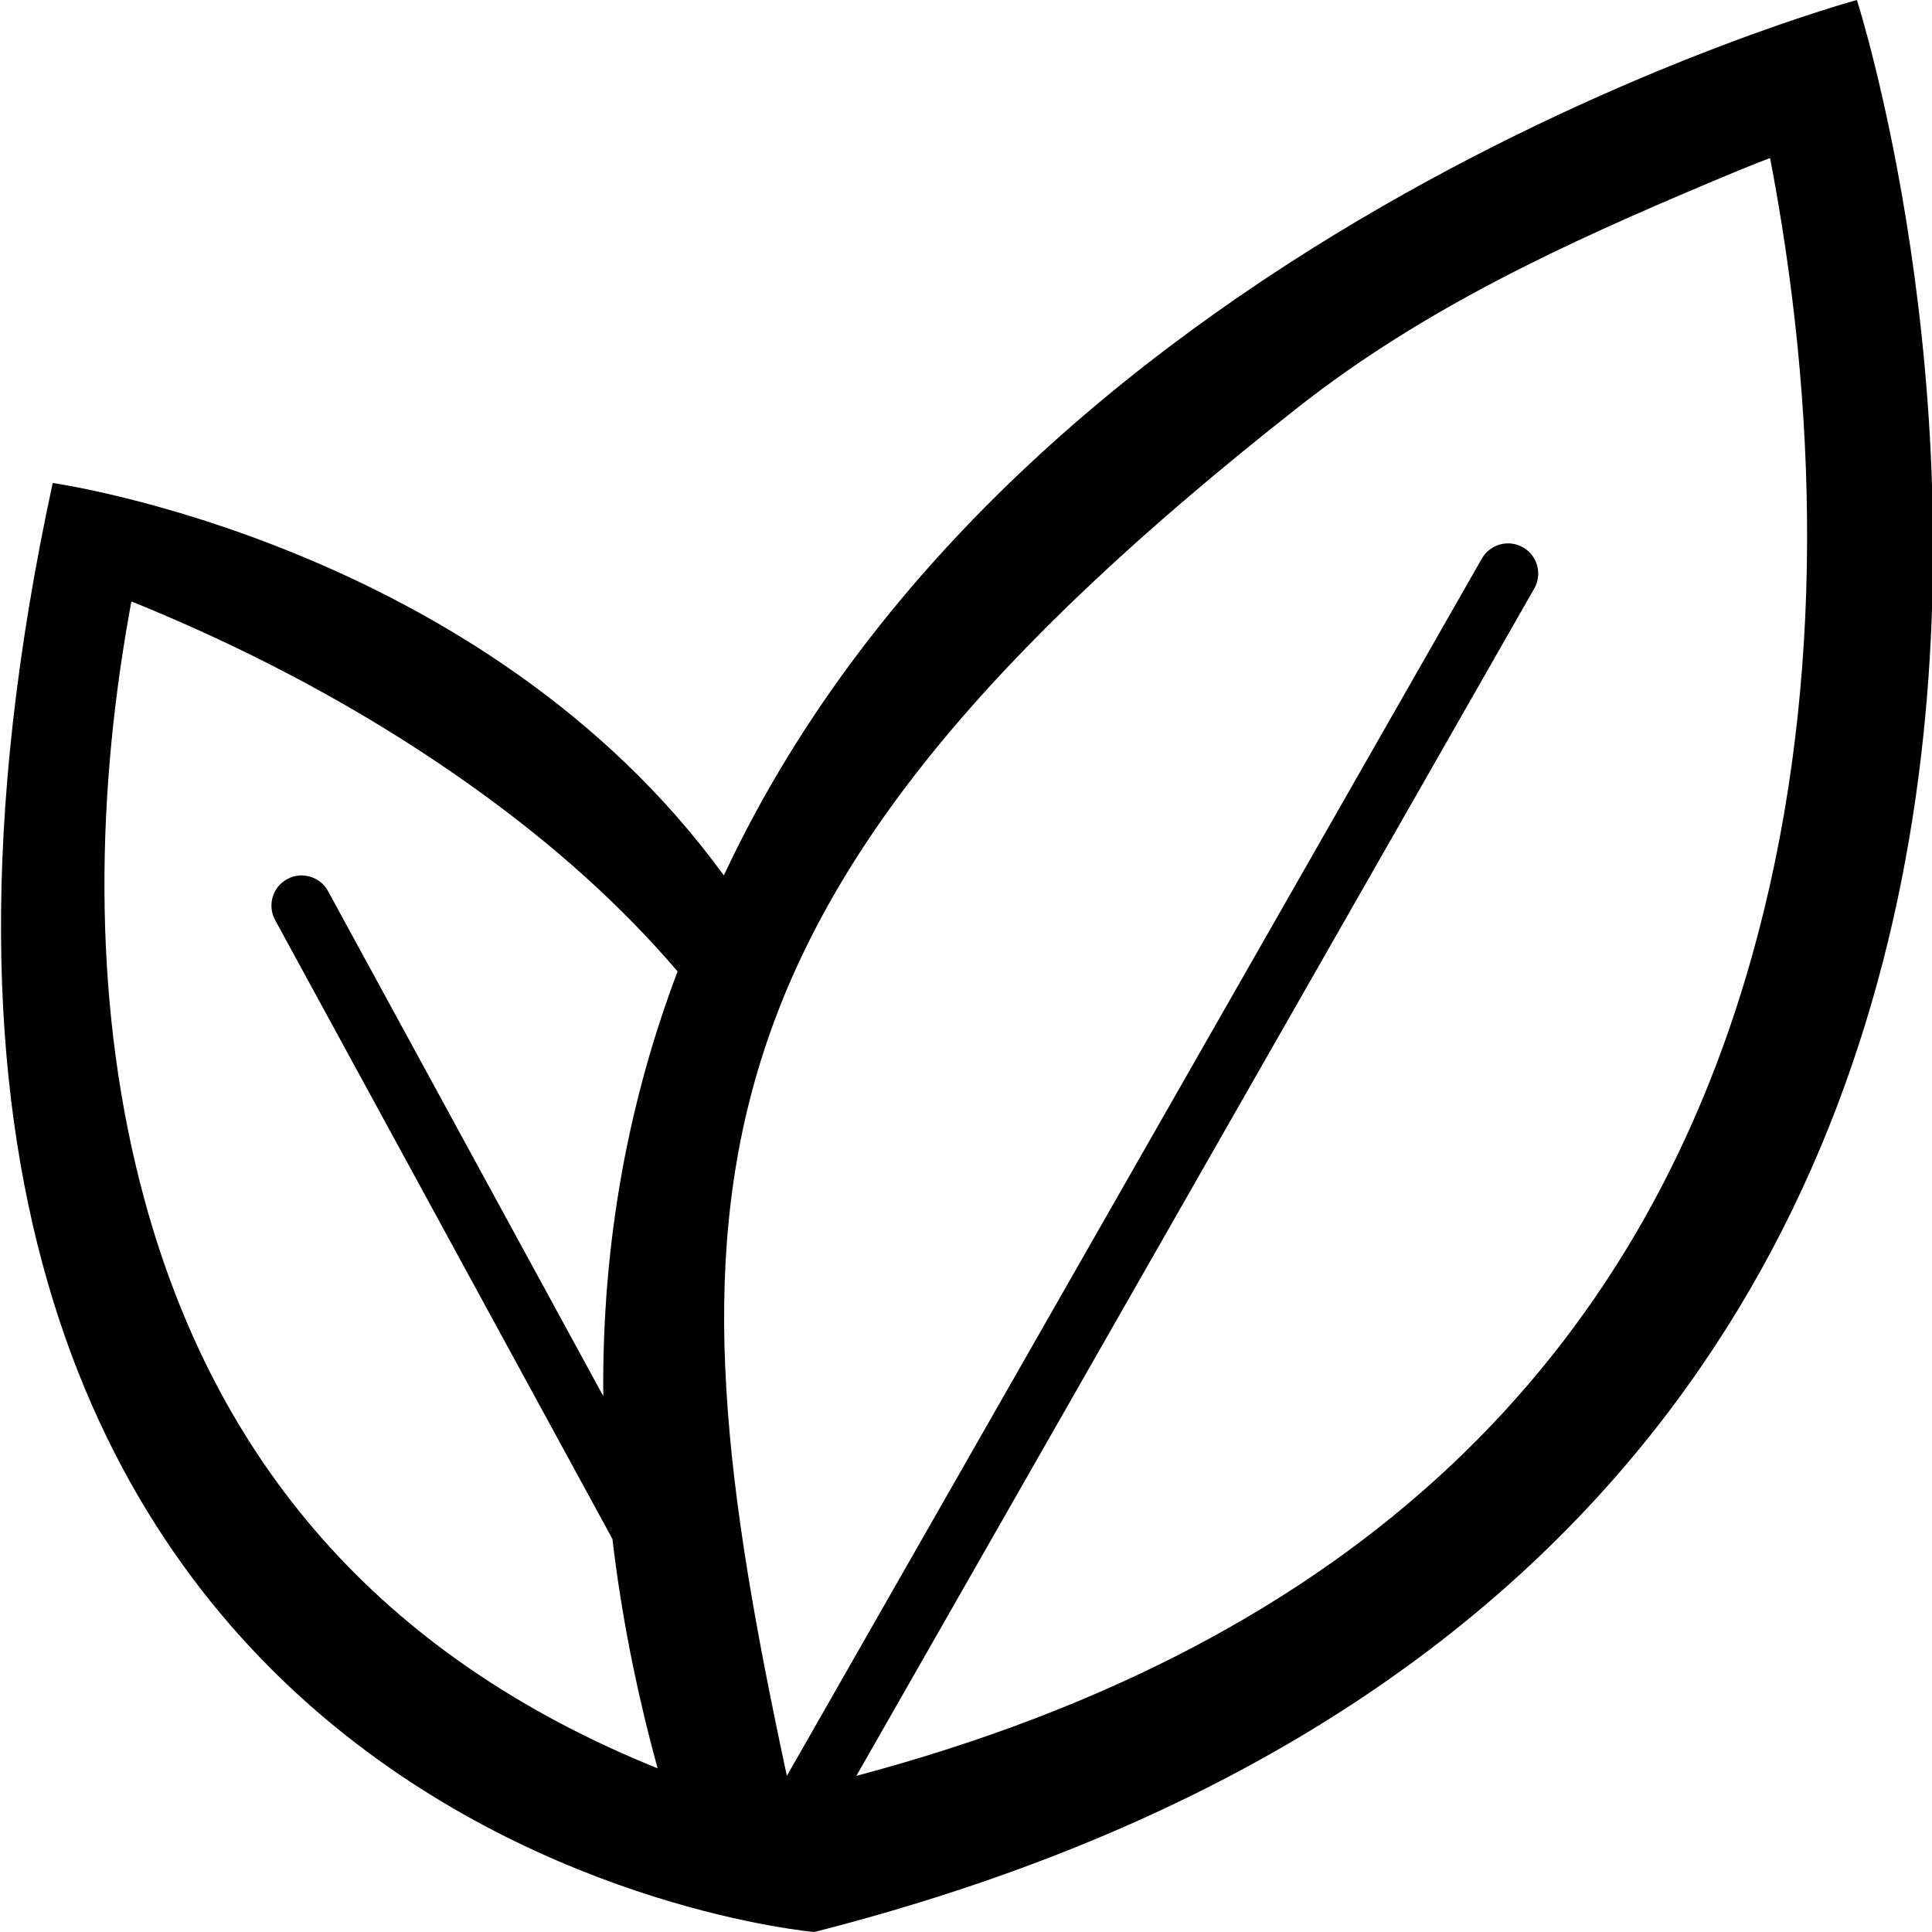
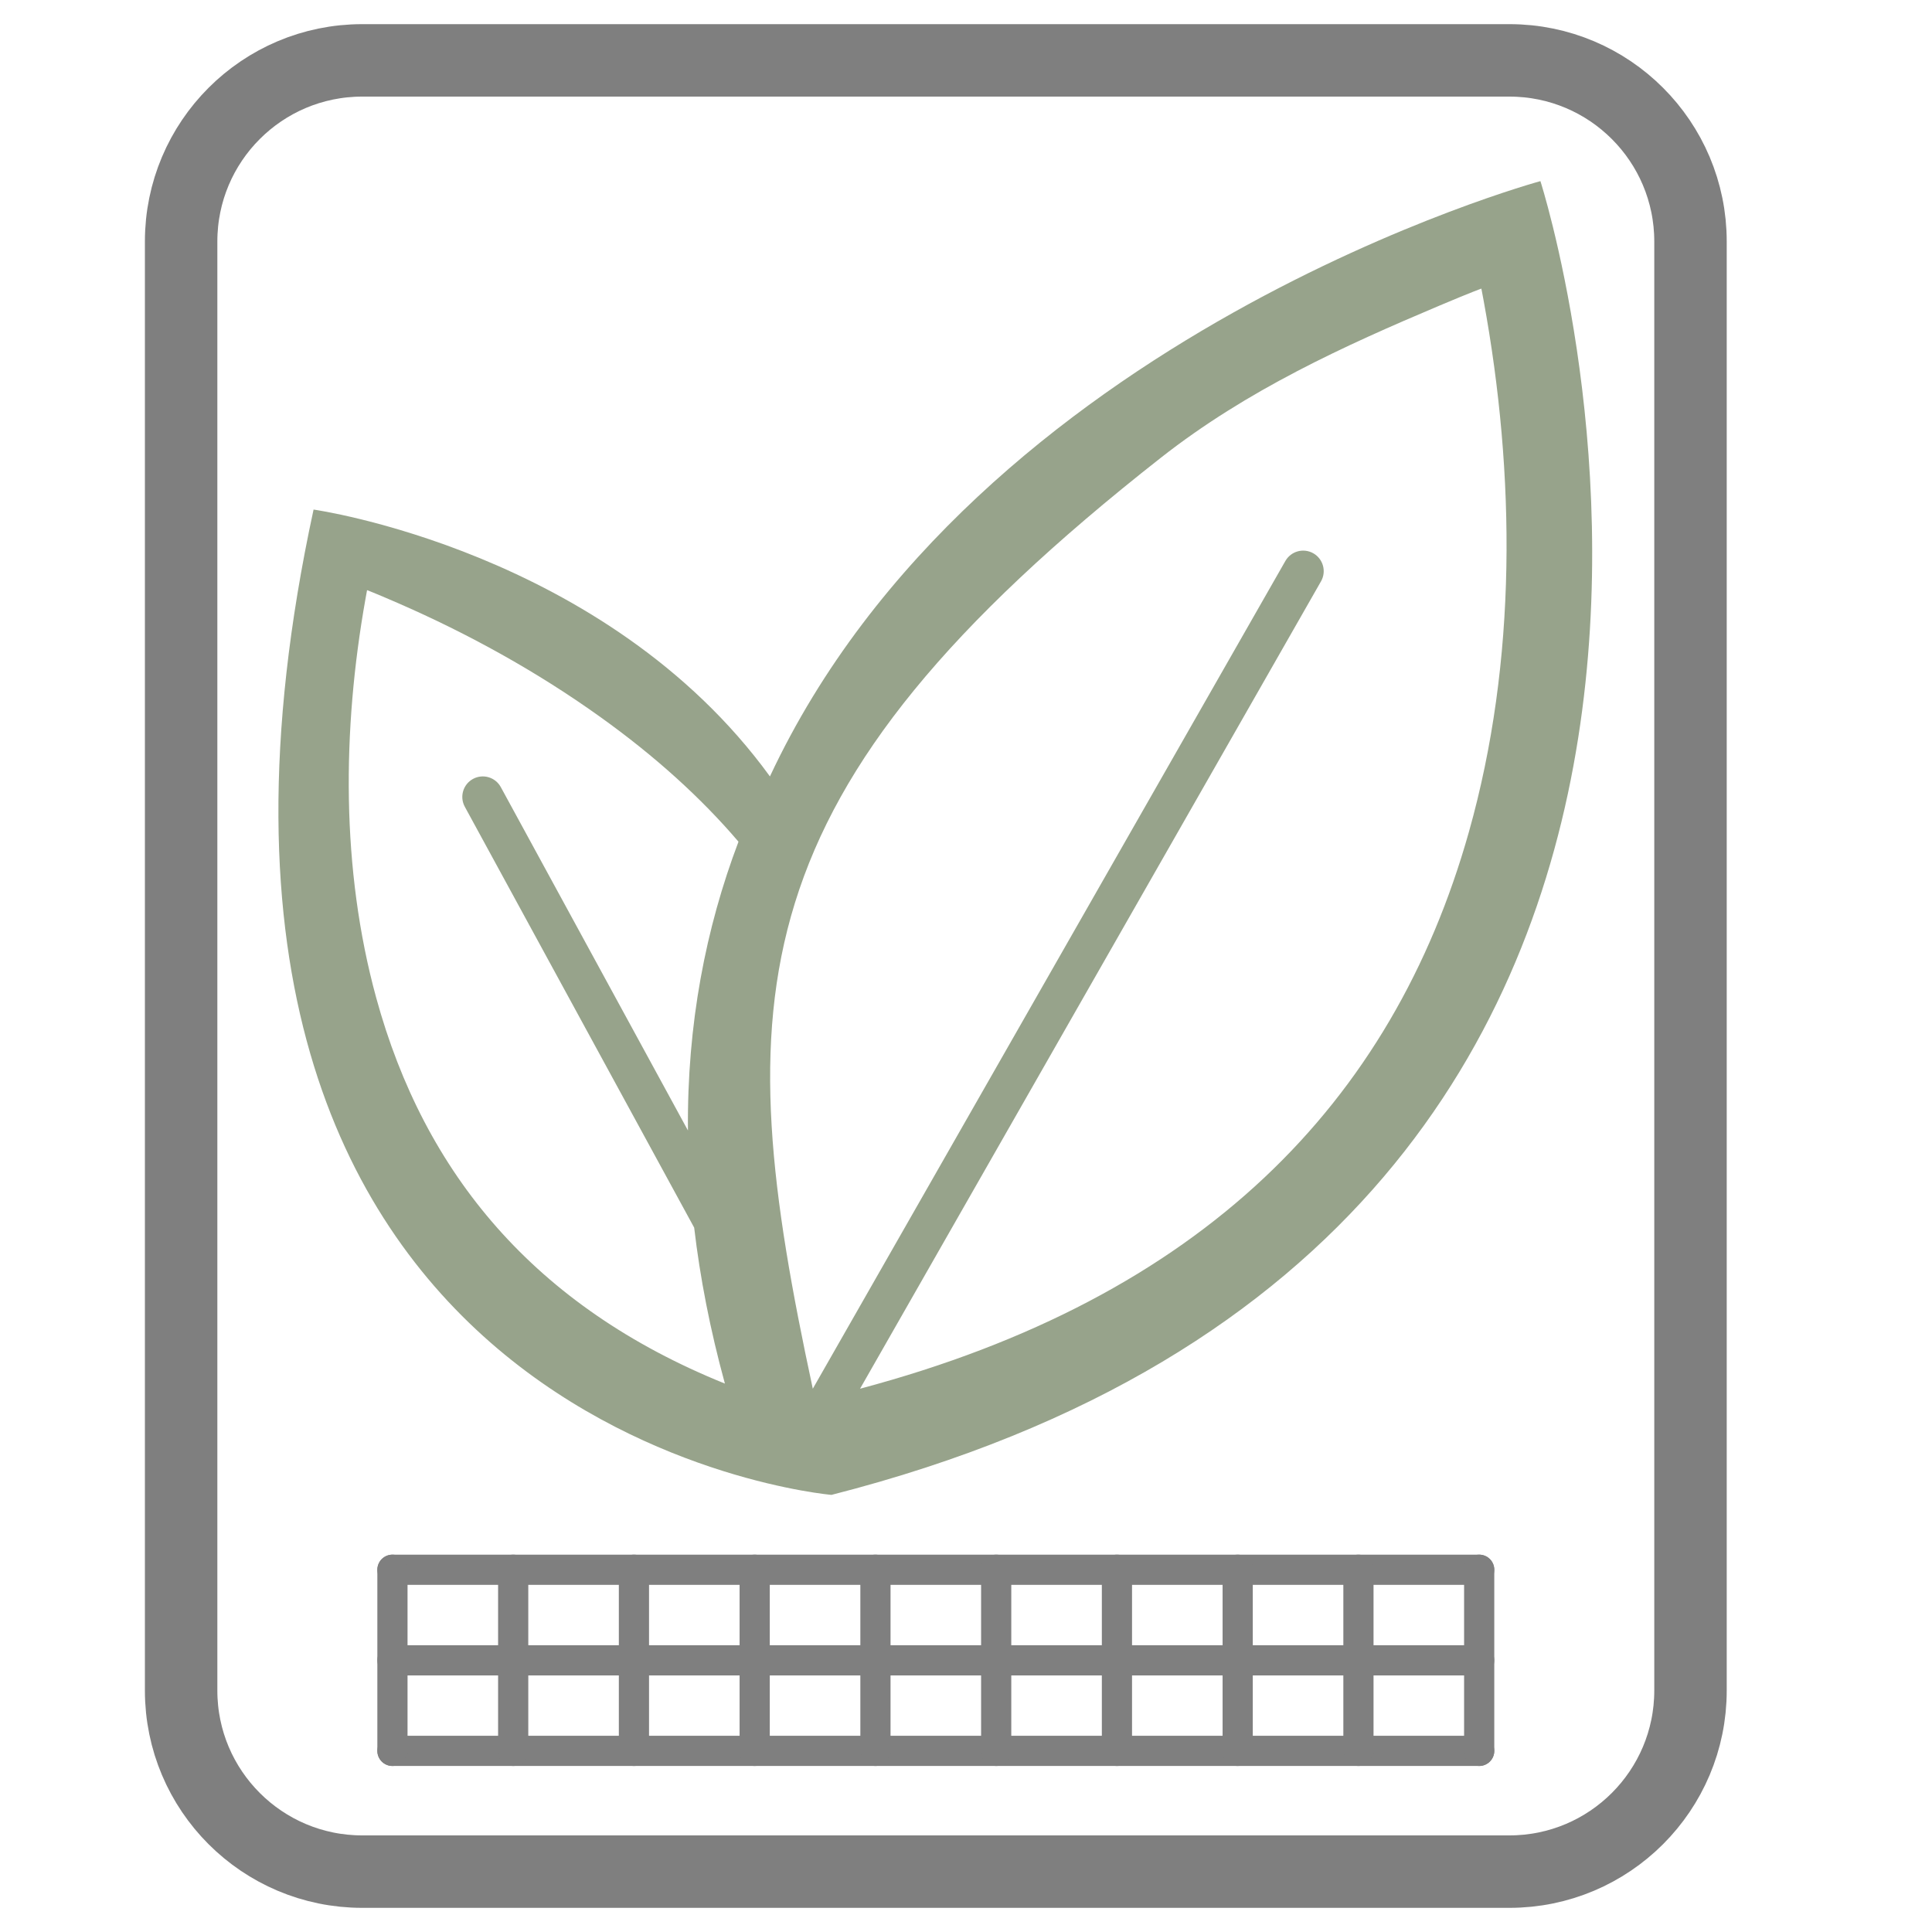
- <svg xmlns="http://www.w3.org/2000/svg" width="32px" height="32px" viewBox="0 0 32 32" version="1.1">
-   <defs />
-   <g id="flatten" stroke="none" stroke-width="1" fill="none" fill-rule="evenodd">
-     <g id="z-copy" transform="translate(-100, -100)" fill="#000000">
-       <g id="accessoryIcon" transform="translate(100, 100)">
-         <path d="M10.144,25.491 C10.286,26.705 10.531,27.971 10.892,29.289 C6.259,27.418 3.572,24.18 2.398,19.889 C1.542,16.761 1.569,13.37 2.137,10.178 C2.15,10.106 2.176,9.963 2.176,9.963 C2.176,9.963 2.338,10.021 2.926,10.277 C4.61,11.01 6.294,11.932 7.857,13.052 C9.192,14.008 10.309,15.019 11.223,16.09 L11.223,16.09 C10.427,18.191 9.968,20.53 9.992,23.124 L5.434,14.761 C5.302,14.518 4.999,14.429 4.756,14.561 C4.514,14.693 4.425,14.997 4.557,15.239 L10.144,25.491 L10.144,25.491 Z M13.033,29.414 C10.991,19.906 11.089,14.922 21.513,6.736 C23.613,5.087 25.975,4.013 28.288,3.036 C29.097,2.694 29.318,2.618 29.318,2.618 C29.318,2.618 29.354,2.807 29.372,2.904 C30.152,7.16 30.19,11.681 29.014,15.853 C27.151,22.462 22.512,27.196 14.184,29.414 L25.412,9.748 C25.549,9.508 25.465,9.203 25.226,9.066 C24.986,8.929 24.681,9.012 24.544,9.252 L13.033,29.414 L13.033,29.414 L13.033,29.414 Z M13.488,32 C38.966,25.5 30.756,0 30.756,0 C30.756,0 17.031,3.723 11.989,14.5 C7.993,9 0.873,8 0.873,8 C-3.996,30.5 13.488,32 13.488,32 Z" />
-       </g>
-     </g>
+ <svg xmlns="http://www.w3.org/2000/svg" width="32px" height="32px" viewBox="0 0 32 32">
+   <rect x="3" y="1" width="25" height="30" rx="3" stroke="#7f7f7f" fill="none" stroke-width="1.2" />
+   <g transform="translate(4.6, 3) scale(0.68)">
+     <path fill="#6b7d5a" fill-opacity="0.7" d="M10.144,25.491 C10.286,26.705 10.531,27.971 10.892,29.289 C6.259,27.418 3.572,24.18 2.398,19.889 C1.542,16.761 1.569,13.37 2.137,10.178 C2.15,10.106 2.176,9.963 2.176,9.963 C2.176,9.963 2.338,10.021 2.926,10.277 C4.61,11.01 6.294,11.932 7.857,13.052 C9.192,14.008 10.309,15.019 11.223,16.09 L11.223,16.09 C10.427,18.191 9.968,20.53 9.992,23.124 L5.434,14.761 C5.302,14.518 4.999,14.429 4.756,14.561 C4.514,14.693 4.425,14.997 4.557,15.239 L10.144,25.491 Z M13.033,29.414 C10.991,19.906 11.089,14.922 21.513,6.736 C23.613,5.087 25.975,4.013 28.288,3.036 C29.097,2.694 29.318,2.618 29.318,2.618 C29.318,2.618 29.354,2.807 29.372,2.904 C30.152,7.16 30.19,11.681 29.014,15.853 C27.151,22.462 22.512,27.196 14.184,29.414 L25.412,9.748 C25.549,9.508 25.465,9.203 25.226,9.066 C24.986,8.929 24.681,9.012 24.544,9.252 L13.033,29.414 Z M13.488,32 C38.966,25.5 30.756,0 30.756,0 C30.756,0 17.031,3.723 11.989,14.5 C7.993,9 0.873,8 0.873,8 C-3.996,30.5 13.488,32 13.488,32 Z" />
  </g>
+   <line stroke-linecap="round" x1="6.5" y1="26" x2="24.5" y2="26" stroke="#7f7f7f" stroke-width="0.5" />
+   <line stroke-linecap="round" x1="6.5" y1="27.5" x2="24.5" y2="27.5" stroke="#7f7f7f" stroke-width="0.5" />
+   <line stroke-linecap="round" x1="6.5" y1="29" x2="24.5" y2="29" stroke="#7f7f7f" stroke-width="0.5" />
+   <line stroke-linecap="round" x1="6.5" y1="26" x2="6.5" y2="29" stroke="#7f7f7f" stroke-width="0.5" />
+   <line stroke-linecap="round" x1="8.5" y1="26" x2="8.5" y2="29" stroke="#7f7f7f" stroke-width="0.5" />
+   <line stroke-linecap="round" x1="10.5" y1="26" x2="10.5" y2="29" stroke="#7f7f7f" stroke-width="0.5" />
+   <line stroke-linecap="round" x1="12.5" y1="26" x2="12.5" y2="29" stroke="#7f7f7f" stroke-width="0.5" />
+   <line stroke-linecap="round" x1="14.5" y1="26" x2="14.5" y2="29" stroke="#7f7f7f" stroke-width="0.5" />
+   <line stroke-linecap="round" x1="16.5" y1="26" x2="16.5" y2="29" stroke="#7f7f7f" stroke-width="0.5" />
+   <line stroke-linecap="round" x1="18.5" y1="26" x2="18.5" y2="29" stroke="#7f7f7f" stroke-width="0.5" />
+   <line stroke-linecap="round" x1="20.5" y1="26" x2="20.5" y2="29" stroke="#7f7f7f" stroke-width="0.5" />
+   <line stroke-linecap="round" x1="22.5" y1="26" x2="22.5" y2="29" stroke="#7f7f7f" stroke-width="0.5" />
+   <line stroke-linecap="round" x1="24.5" y1="26" x2="24.5" y2="29" stroke="#7f7f7f" stroke-width="0.5" />
</svg>
